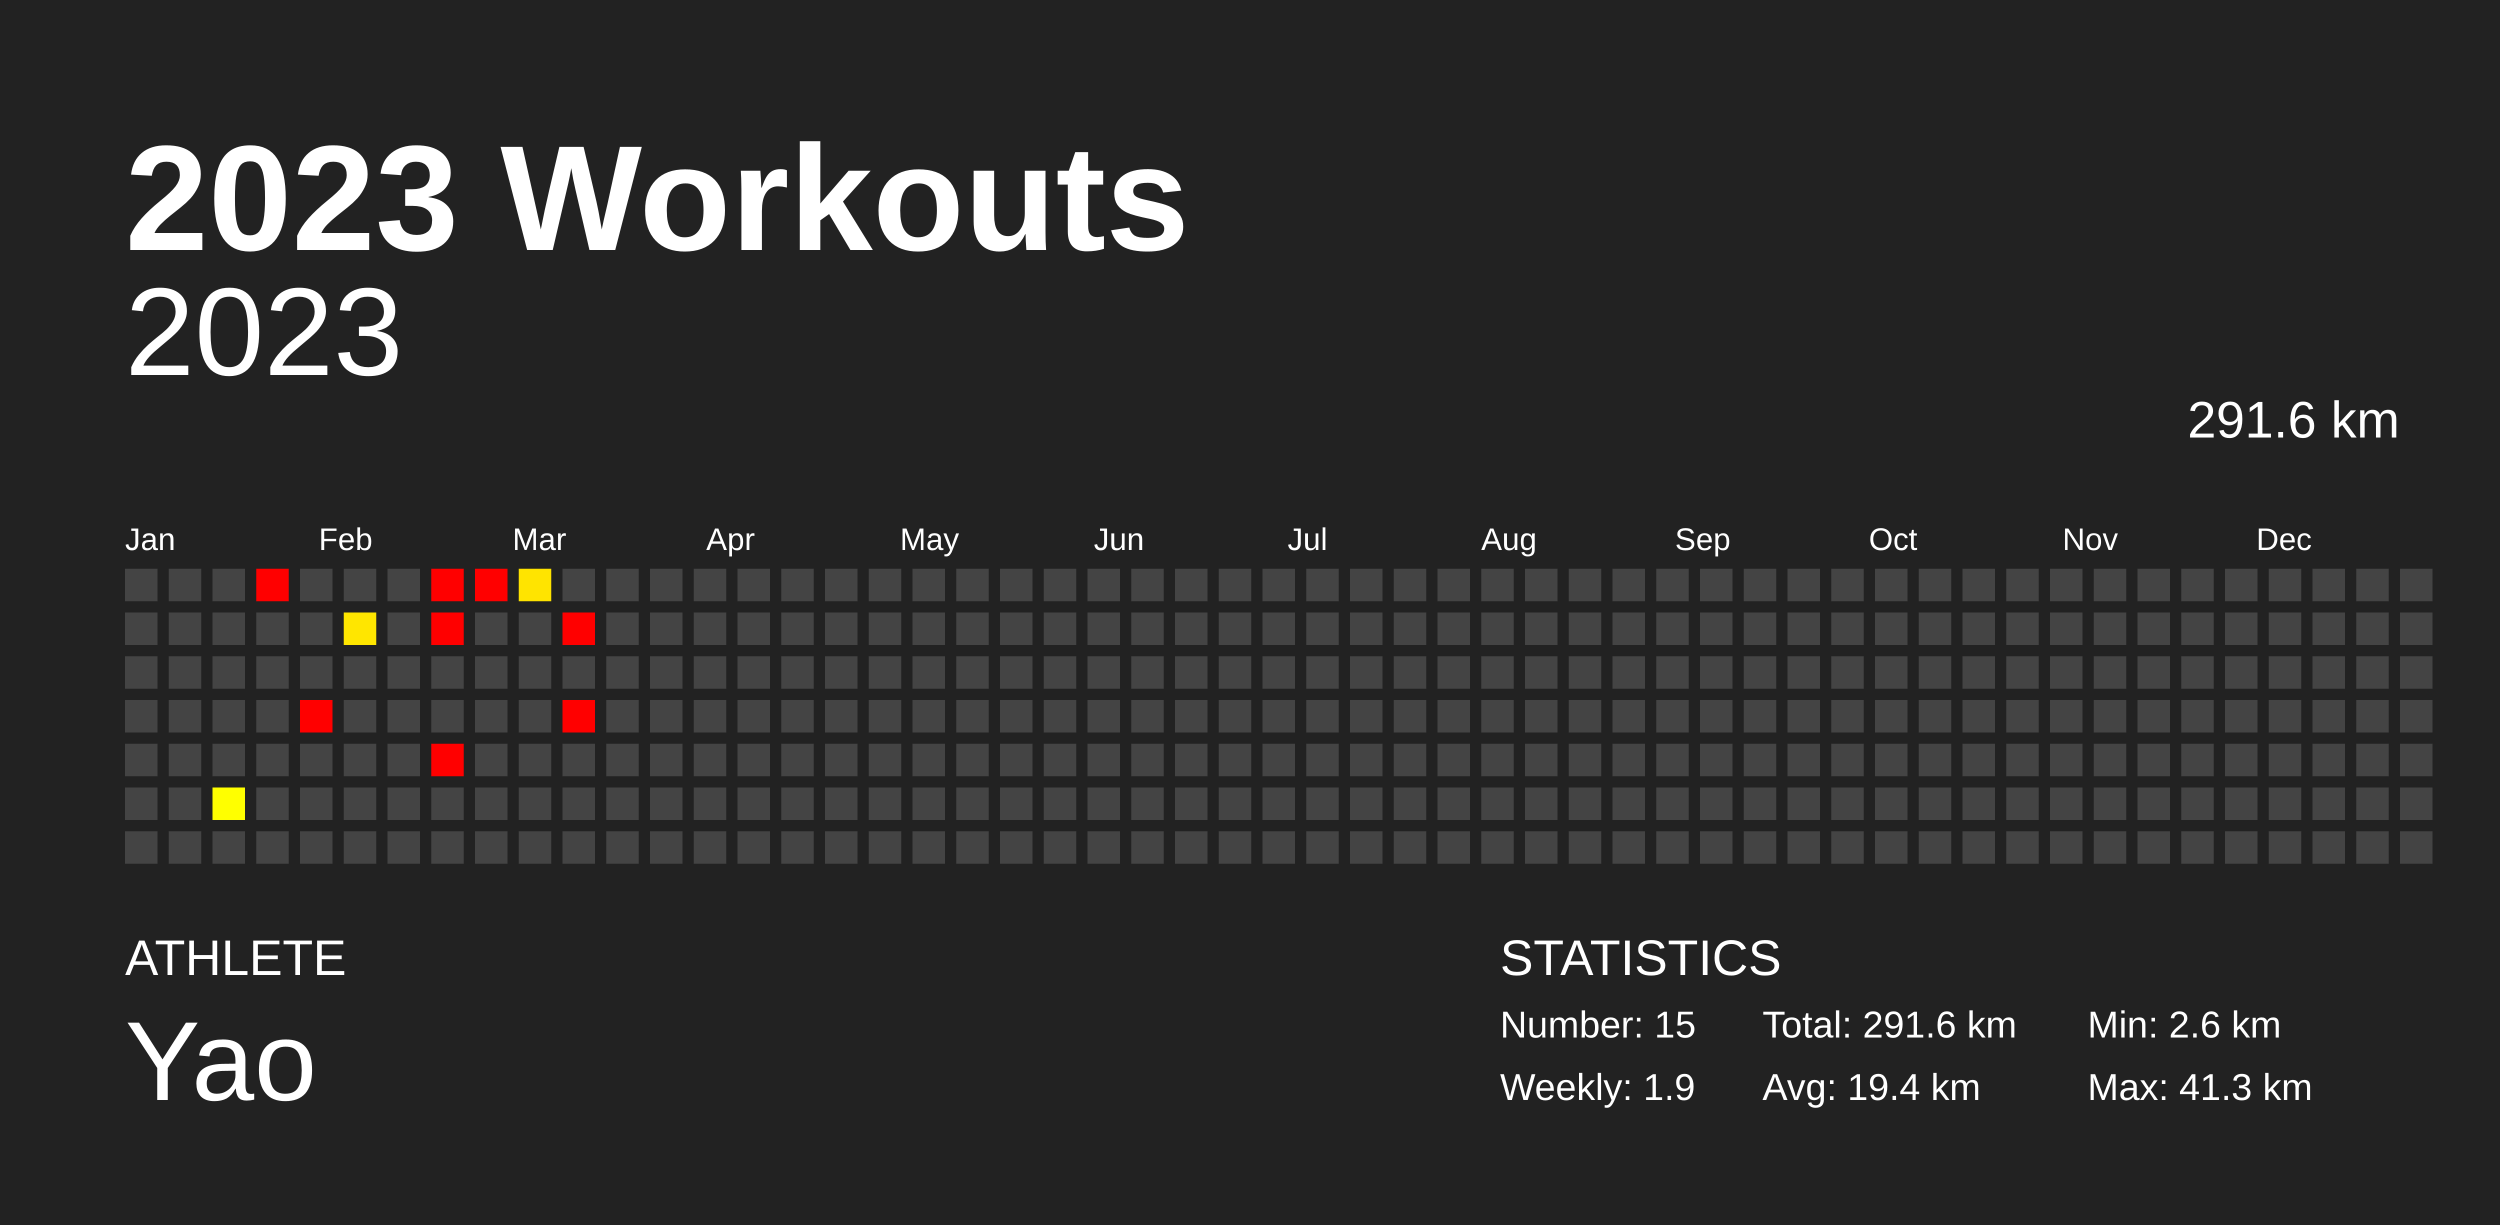
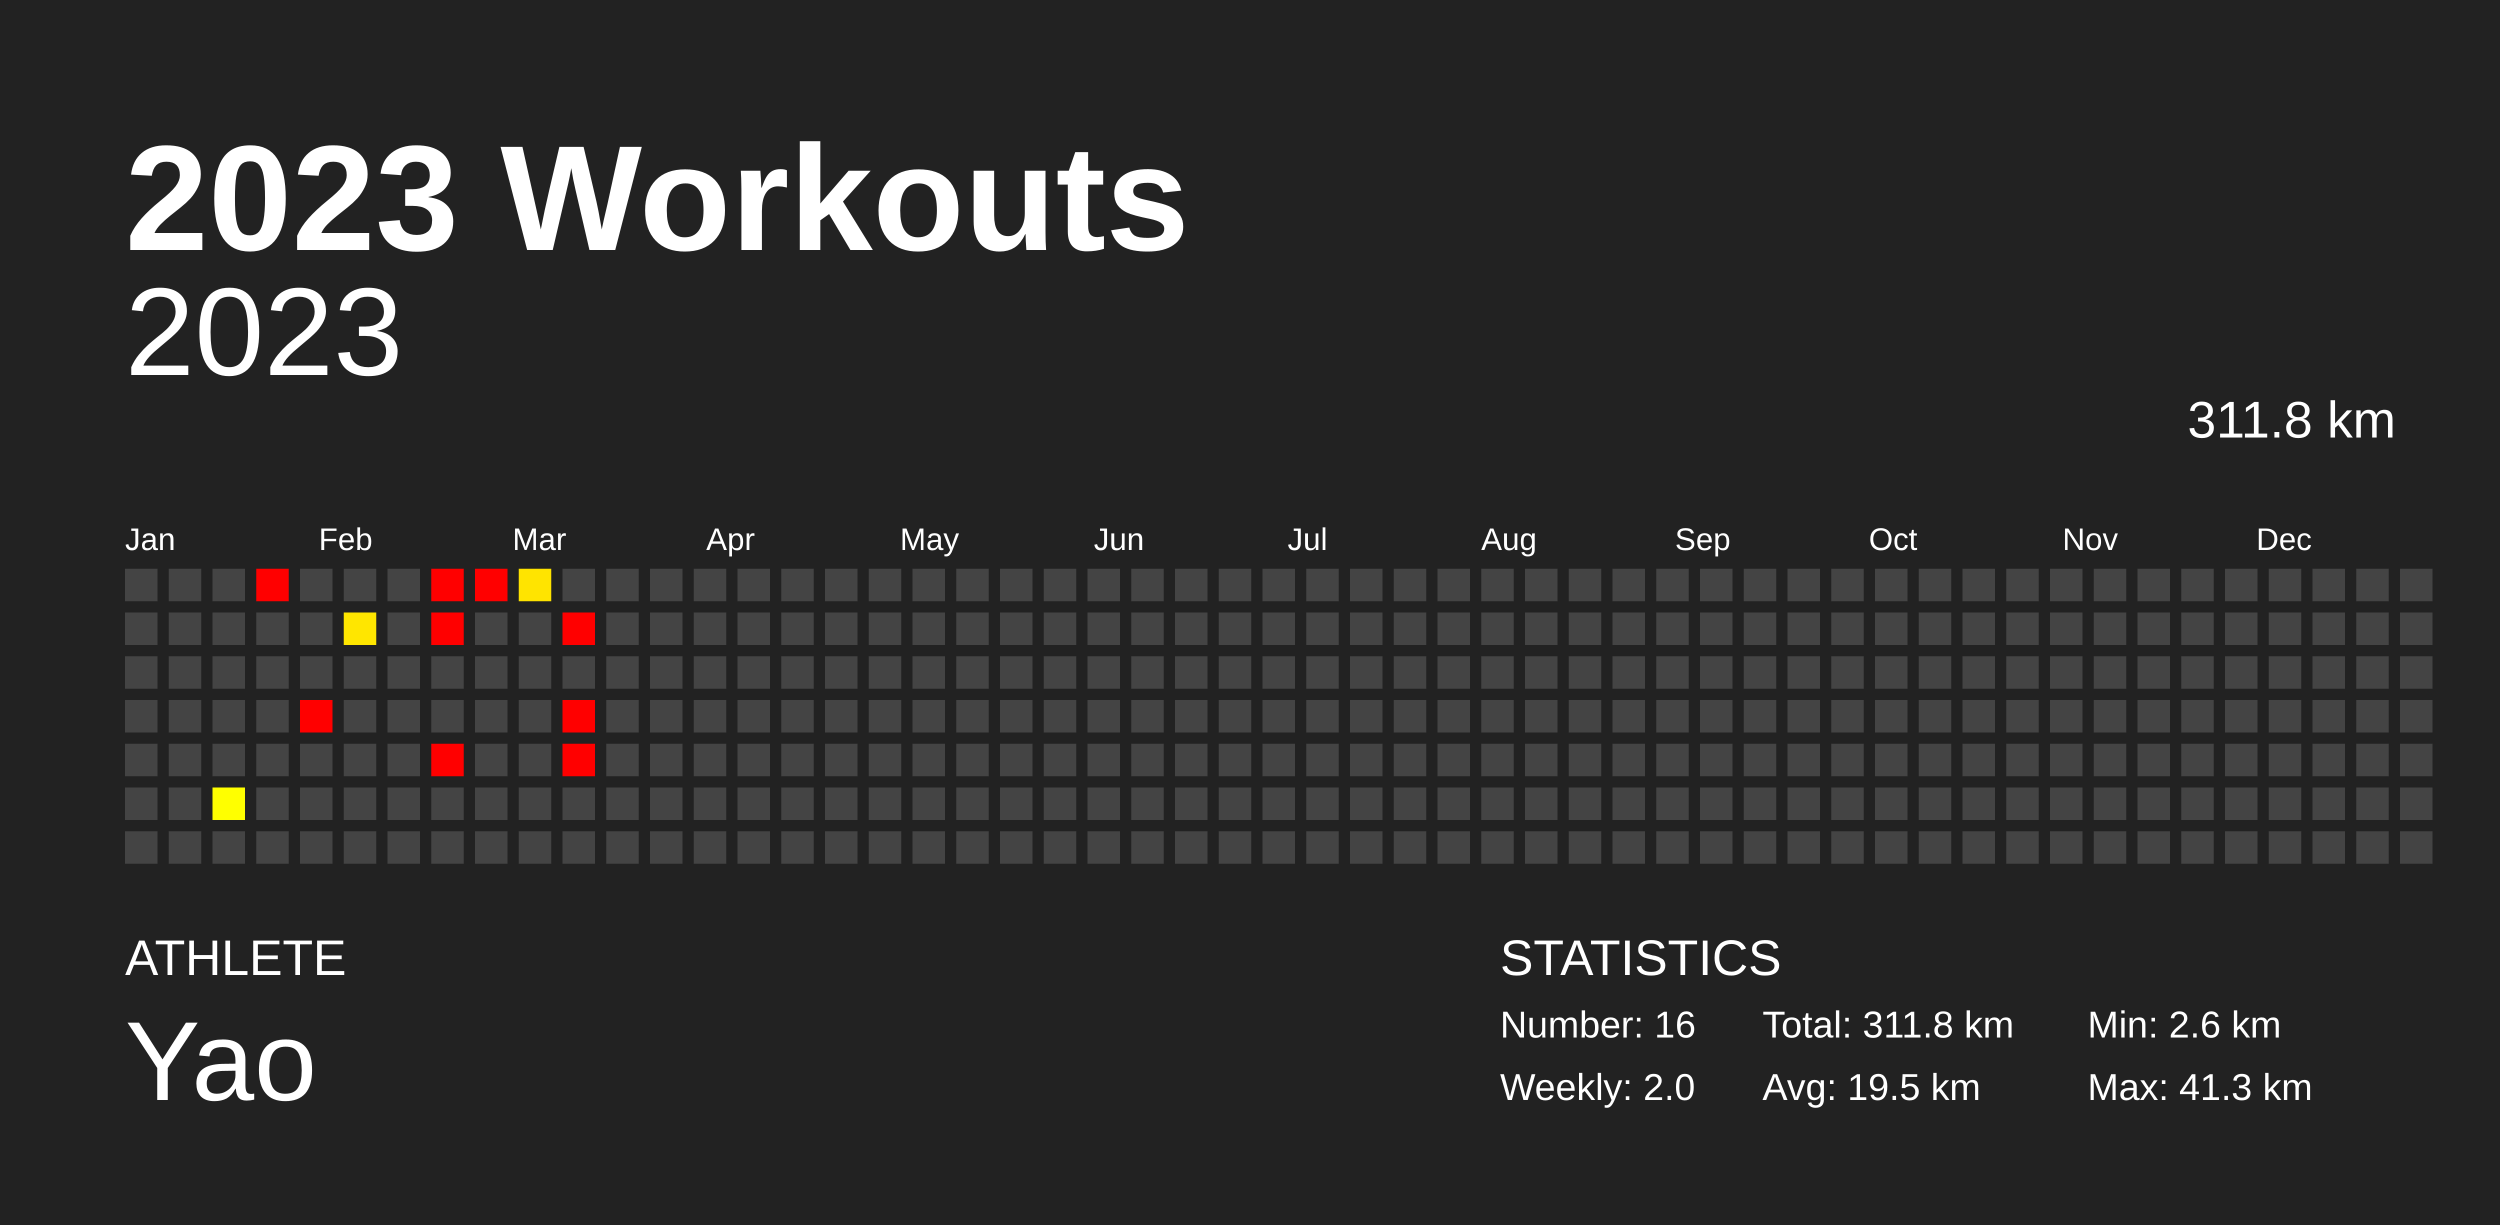
<svg xmlns="http://www.w3.org/2000/svg" baseProfile="full" height="98mm" version="1.1" viewBox="0,0,200,98" width="200mm">
  <defs />
  <rect fill="#222222" height="98" width="200" x="0" y="0" />
  <text fill="#FFFFFF" style="font-size:12px; font-family:Arial; font-weight:bold;" x="10" y="20">2023 Workouts</text>
  <text fill="#FFFFFF" style="font-size:4px; font-family:Arial" x="10" y="78">ATHLETE</text>
  <text fill="#FFFFFF" style="font-size:9px; font-family:Arial" x="10" y="88">Yao</text>
  <text fill="#FFFFFF" style="font-size:4px; font-family:Arial" x="120" y="78">STATISTICS</text>
-   <text fill="#FFFFFF" style="font-size:3px; font-family:Arial" x="120" y="83">Number: 15</text>
-   <text fill="#FFFFFF" style="font-size:3px; font-family:Arial" x="120" y="88">Weekly: 1.9</text>
-   <text fill="#FFFFFF" style="font-size:3px; font-family:Arial" x="141" y="83">Total: 291.6 km</text>
-   <text fill="#FFFFFF" style="font-size:3px; font-family:Arial" x="141" y="88">Avg: 19.4 km</text>
+   <text fill="#FFFFFF" style="font-size:3px; font-family:Arial" x="120" y="83">Number: 16</text>
+   <text fill="#FFFFFF" style="font-size:3px; font-family:Arial" x="120" y="88">Weekly: 2.0</text>
+   <text fill="#FFFFFF" style="font-size:3px; font-family:Arial" x="141" y="83">Total: 311.8 km</text>
+   <text fill="#FFFFFF" style="font-size:3px; font-family:Arial" x="141" y="88">Avg: 19.5 km</text>
  <text fill="#FFFFFF" style="font-size:3px; font-family:Arial" x="167" y="83">Min: 2.6 km</text>
  <text fill="#FFFFFF" style="font-size:3px; font-family:Arial" x="167" y="88">Max: 41.3 km</text>
  <text alignment-baseline="hanging" fill="#FFFFFF" style="font-size:10.0px; font-family:Arial;" x="10" y="30">2023</text>
-   <text alignment-baseline="hanging" fill="#FFFFFF" style="font-size:4.125px; font-family:Arial;" x="175" y="35">291.6 km</text>
+   <text alignment-baseline="hanging" fill="#FFFFFF" style="font-size:4.125px; font-family:Arial;" x="175" y="35">311.8 km</text>
  <text fill="#FFFFFF" style="font-size:2.5px; font-family:Arial" x="10.0" y="44">Jan</text>
  <text fill="#FFFFFF" style="font-size:2.5px; font-family:Arial" x="25.5" y="44">Feb</text>
  <text fill="#FFFFFF" style="font-size:2.5px; font-family:Arial" x="41.0" y="44">Mar</text>
  <text fill="#FFFFFF" style="font-size:2.5px; font-family:Arial" x="56.5" y="44">Apr</text>
  <text fill="#FFFFFF" style="font-size:2.5px; font-family:Arial" x="72.0" y="44">May</text>
  <text fill="#FFFFFF" style="font-size:2.5px; font-family:Arial" x="87.5" y="44">Jun</text>
  <text fill="#FFFFFF" style="font-size:2.5px; font-family:Arial" x="103.0" y="44">Jul</text>
  <text fill="#FFFFFF" style="font-size:2.5px; font-family:Arial" x="118.5" y="44">Aug</text>
  <text fill="#FFFFFF" style="font-size:2.5px; font-family:Arial" x="134.0" y="44">Sep</text>
  <text fill="#FFFFFF" style="font-size:2.5px; font-family:Arial" x="149.5" y="44">Oct</text>
  <text fill="#FFFFFF" style="font-size:2.5px; font-family:Arial" x="165.0" y="44">Nov</text>
  <text fill="#FFFFFF" style="font-size:2.5px; font-family:Arial" x="180.5" y="44">Dec</text>
  <rect fill="#444444" height="2.6" width="2.6" x="10.0" y="45.5" />
  <rect fill="#444444" height="2.6" width="2.6" x="10.0" y="49.0" />
  <rect fill="#444444" height="2.6" width="2.6" x="10.0" y="52.5" />
  <rect fill="#444444" height="2.6" width="2.6" x="10.0" y="56.0" />
  <rect fill="#444444" height="2.6" width="2.6" x="10.0" y="59.5" />
  <rect fill="#444444" height="2.6" width="2.6" x="10.0" y="63.0" />
  <rect fill="#444444" height="2.6" width="2.6" x="10.0" y="66.5" />
  <rect fill="#444444" height="2.6" width="2.6" x="13.5" y="45.5" />
  <rect fill="#444444" height="2.6" width="2.6" x="13.5" y="49.0" />
  <rect fill="#444444" height="2.6" width="2.6" x="13.5" y="52.5" />
  <rect fill="#444444" height="2.6" width="2.6" x="13.5" y="56.0" />
  <rect fill="#444444" height="2.6" width="2.6" x="13.5" y="59.5" />
  <rect fill="#444444" height="2.6" width="2.6" x="13.5" y="63.0" />
  <rect fill="#444444" height="2.6" width="2.6" x="13.5" y="66.5" />
  <rect fill="#444444" height="2.6" width="2.6" x="17.0" y="45.5" />
  <rect fill="#444444" height="2.6" width="2.6" x="17.0" y="49.0" />
  <rect fill="#444444" height="2.6" width="2.6" x="17.0" y="52.5" />
  <rect fill="#444444" height="2.6" width="2.6" x="17.0" y="56.0" />
  <rect fill="#444444" height="2.6" width="2.6" x="17.0" y="59.5" />
  <rect fill="#ffff00" height="2.6" width="2.6" x="17.0" y="63.0" />
  <rect fill="#444444" height="2.6" width="2.6" x="17.0" y="66.5" />
  <rect fill="red" height="2.6" width="2.6" x="20.5" y="45.5" />
  <rect fill="#444444" height="2.6" width="2.6" x="20.5" y="49.0" />
  <rect fill="#444444" height="2.6" width="2.6" x="20.5" y="52.5" />
  <rect fill="#444444" height="2.6" width="2.6" x="20.5" y="56.0" />
  <rect fill="#444444" height="2.6" width="2.6" x="20.5" y="59.5" />
  <rect fill="#444444" height="2.6" width="2.6" x="20.5" y="63.0" />
  <rect fill="#444444" height="2.6" width="2.6" x="20.5" y="66.5" />
  <rect fill="#444444" height="2.6" width="2.6" x="24.0" y="45.5" />
  <rect fill="#444444" height="2.6" width="2.6" x="24.0" y="49.0" />
  <rect fill="#444444" height="2.6" width="2.6" x="24.0" y="52.5" />
  <rect fill="red" height="2.6" width="2.6" x="24.0" y="56.0" />
  <rect fill="#444444" height="2.6" width="2.6" x="24.0" y="59.5" />
  <rect fill="#444444" height="2.6" width="2.6" x="24.0" y="63.0" />
  <rect fill="#444444" height="2.6" width="2.6" x="24.0" y="66.5" />
  <rect fill="#444444" height="2.6" width="2.6" x="27.5" y="45.5" />
  <rect fill="#ffe600" height="2.6" width="2.6" x="27.5" y="49.0" />
  <rect fill="#444444" height="2.6" width="2.6" x="27.5" y="52.5" />
  <rect fill="#444444" height="2.6" width="2.6" x="27.5" y="56.0" />
  <rect fill="#444444" height="2.6" width="2.6" x="27.5" y="59.5" />
  <rect fill="#444444" height="2.6" width="2.6" x="27.5" y="63.0" />
  <rect fill="#444444" height="2.6" width="2.6" x="27.5" y="66.5" />
  <rect fill="#444444" height="2.6" width="2.6" x="31.0" y="45.5" />
  <rect fill="#444444" height="2.6" width="2.6" x="31.0" y="49.0" />
  <rect fill="#444444" height="2.6" width="2.6" x="31.0" y="52.5" />
  <rect fill="#444444" height="2.6" width="2.6" x="31.0" y="56.0" />
  <rect fill="#444444" height="2.6" width="2.6" x="31.0" y="59.5" />
  <rect fill="#444444" height="2.6" width="2.6" x="31.0" y="63.0" />
  <rect fill="#444444" height="2.6" width="2.6" x="31.0" y="66.5" />
  <rect fill="red" height="2.6" width="2.6" x="34.5" y="45.5" />
  <rect fill="red" height="2.6" width="2.6" x="34.5" y="49.0" />
  <rect fill="#444444" height="2.6" width="2.6" x="34.5" y="52.5" />
  <rect fill="#444444" height="2.6" width="2.6" x="34.5" y="56.0" />
  <rect fill="red" height="2.6" width="2.6" x="34.5" y="59.5" />
  <rect fill="#444444" height="2.6" width="2.6" x="34.5" y="63.0" />
  <rect fill="#444444" height="2.6" width="2.6" x="34.5" y="66.5" />
  <rect fill="red" height="2.6" width="2.6" x="38.0" y="45.5" />
  <rect fill="#444444" height="2.6" width="2.6" x="38.0" y="49.0" />
  <rect fill="#444444" height="2.6" width="2.6" x="38.0" y="52.5" />
  <rect fill="#444444" height="2.6" width="2.6" x="38.0" y="56.0" />
  <rect fill="#444444" height="2.6" width="2.6" x="38.0" y="59.5" />
  <rect fill="#444444" height="2.6" width="2.6" x="38.0" y="63.0" />
  <rect fill="#444444" height="2.6" width="2.6" x="38.0" y="66.5" />
  <rect fill="#ffe400" height="2.6" width="2.6" x="41.5" y="45.5" />
  <rect fill="#444444" height="2.6" width="2.6" x="41.5" y="49.0" />
  <rect fill="#444444" height="2.6" width="2.6" x="41.5" y="52.5" />
  <rect fill="#444444" height="2.6" width="2.6" x="41.5" y="56.0" />
  <rect fill="#444444" height="2.6" width="2.6" x="41.5" y="59.5" />
  <rect fill="#444444" height="2.6" width="2.6" x="41.5" y="63.0" />
  <rect fill="#444444" height="2.6" width="2.6" x="41.5" y="66.5" />
  <rect fill="#444444" height="2.6" width="2.6" x="45.0" y="45.5" />
  <rect fill="red" height="2.6" width="2.6" x="45.0" y="49.0" />
  <rect fill="#444444" height="2.6" width="2.6" x="45.0" y="52.5" />
  <rect fill="red" height="2.6" width="2.6" x="45.0" y="56.0" />
-   <rect fill="#444444" height="2.6" width="2.6" x="45.0" y="59.5" />
+   <rect fill="red" height="2.6" width="2.6" x="45.0" y="59.5" />
  <rect fill="#444444" height="2.6" width="2.6" x="45.0" y="63.0" />
  <rect fill="#444444" height="2.6" width="2.6" x="45.0" y="66.5" />
  <rect fill="#444444" height="2.6" width="2.6" x="48.5" y="45.5" />
  <rect fill="#444444" height="2.6" width="2.6" x="48.5" y="49.0" />
  <rect fill="#444444" height="2.6" width="2.6" x="48.5" y="52.5" />
  <rect fill="#444444" height="2.6" width="2.6" x="48.5" y="56.0" />
  <rect fill="#444444" height="2.6" width="2.6" x="48.5" y="59.5" />
  <rect fill="#444444" height="2.6" width="2.6" x="48.5" y="63.0" />
  <rect fill="#444444" height="2.6" width="2.6" x="48.5" y="66.5" />
  <rect fill="#444444" height="2.6" width="2.6" x="52.0" y="45.5" />
  <rect fill="#444444" height="2.6" width="2.6" x="52.0" y="49.0" />
  <rect fill="#444444" height="2.6" width="2.6" x="52.0" y="52.5" />
  <rect fill="#444444" height="2.6" width="2.6" x="52.0" y="56.0" />
  <rect fill="#444444" height="2.6" width="2.6" x="52.0" y="59.5" />
  <rect fill="#444444" height="2.6" width="2.6" x="52.0" y="63.0" />
  <rect fill="#444444" height="2.6" width="2.6" x="52.0" y="66.5" />
  <rect fill="#444444" height="2.6" width="2.6" x="55.5" y="45.5" />
  <rect fill="#444444" height="2.6" width="2.6" x="55.5" y="49.0" />
  <rect fill="#444444" height="2.6" width="2.6" x="55.5" y="52.5" />
  <rect fill="#444444" height="2.6" width="2.6" x="55.5" y="56.0" />
  <rect fill="#444444" height="2.6" width="2.6" x="55.5" y="59.5" />
  <rect fill="#444444" height="2.6" width="2.6" x="55.5" y="63.0" />
  <rect fill="#444444" height="2.6" width="2.6" x="55.5" y="66.5" />
  <rect fill="#444444" height="2.6" width="2.6" x="59.0" y="45.5" />
  <rect fill="#444444" height="2.6" width="2.6" x="59.0" y="49.0" />
  <rect fill="#444444" height="2.6" width="2.6" x="59.0" y="52.5" />
  <rect fill="#444444" height="2.6" width="2.6" x="59.0" y="56.0" />
  <rect fill="#444444" height="2.6" width="2.6" x="59.0" y="59.5" />
  <rect fill="#444444" height="2.6" width="2.6" x="59.0" y="63.0" />
  <rect fill="#444444" height="2.6" width="2.6" x="59.0" y="66.5" />
  <rect fill="#444444" height="2.6" width="2.6" x="62.5" y="45.5" />
  <rect fill="#444444" height="2.6" width="2.6" x="62.5" y="49.0" />
  <rect fill="#444444" height="2.6" width="2.6" x="62.5" y="52.5" />
  <rect fill="#444444" height="2.6" width="2.6" x="62.5" y="56.0" />
  <rect fill="#444444" height="2.6" width="2.6" x="62.5" y="59.5" />
  <rect fill="#444444" height="2.6" width="2.6" x="62.5" y="63.0" />
  <rect fill="#444444" height="2.6" width="2.6" x="62.5" y="66.5" />
  <rect fill="#444444" height="2.6" width="2.6" x="66.0" y="45.5" />
  <rect fill="#444444" height="2.6" width="2.6" x="66.0" y="49.0" />
  <rect fill="#444444" height="2.6" width="2.6" x="66.0" y="52.5" />
  <rect fill="#444444" height="2.6" width="2.6" x="66.0" y="56.0" />
  <rect fill="#444444" height="2.6" width="2.6" x="66.0" y="59.5" />
  <rect fill="#444444" height="2.6" width="2.6" x="66.0" y="63.0" />
  <rect fill="#444444" height="2.6" width="2.6" x="66.0" y="66.5" />
  <rect fill="#444444" height="2.6" width="2.6" x="69.5" y="45.5" />
  <rect fill="#444444" height="2.6" width="2.6" x="69.5" y="49.0" />
  <rect fill="#444444" height="2.6" width="2.6" x="69.5" y="52.5" />
  <rect fill="#444444" height="2.6" width="2.6" x="69.5" y="56.0" />
  <rect fill="#444444" height="2.6" width="2.6" x="69.5" y="59.5" />
  <rect fill="#444444" height="2.6" width="2.6" x="69.5" y="63.0" />
  <rect fill="#444444" height="2.6" width="2.6" x="69.5" y="66.5" />
  <rect fill="#444444" height="2.6" width="2.6" x="73.0" y="45.5" />
  <rect fill="#444444" height="2.6" width="2.6" x="73.0" y="49.0" />
  <rect fill="#444444" height="2.6" width="2.6" x="73.0" y="52.5" />
  <rect fill="#444444" height="2.6" width="2.6" x="73.0" y="56.0" />
  <rect fill="#444444" height="2.6" width="2.6" x="73.0" y="59.5" />
  <rect fill="#444444" height="2.6" width="2.6" x="73.0" y="63.0" />
  <rect fill="#444444" height="2.6" width="2.6" x="73.0" y="66.5" />
  <rect fill="#444444" height="2.6" width="2.6" x="76.5" y="45.5" />
  <rect fill="#444444" height="2.6" width="2.6" x="76.5" y="49.0" />
  <rect fill="#444444" height="2.6" width="2.6" x="76.5" y="52.5" />
  <rect fill="#444444" height="2.6" width="2.6" x="76.5" y="56.0" />
  <rect fill="#444444" height="2.6" width="2.6" x="76.5" y="59.5" />
  <rect fill="#444444" height="2.6" width="2.6" x="76.5" y="63.0" />
  <rect fill="#444444" height="2.6" width="2.6" x="76.5" y="66.5" />
  <rect fill="#444444" height="2.6" width="2.6" x="80.0" y="45.5" />
  <rect fill="#444444" height="2.6" width="2.6" x="80.0" y="49.0" />
  <rect fill="#444444" height="2.6" width="2.6" x="80.0" y="52.5" />
  <rect fill="#444444" height="2.6" width="2.6" x="80.0" y="56.0" />
  <rect fill="#444444" height="2.6" width="2.6" x="80.0" y="59.5" />
  <rect fill="#444444" height="2.6" width="2.6" x="80.0" y="63.0" />
  <rect fill="#444444" height="2.6" width="2.6" x="80.0" y="66.5" />
  <rect fill="#444444" height="2.6" width="2.6" x="83.5" y="45.5" />
  <rect fill="#444444" height="2.6" width="2.6" x="83.5" y="49.0" />
  <rect fill="#444444" height="2.6" width="2.6" x="83.5" y="52.5" />
  <rect fill="#444444" height="2.6" width="2.6" x="83.5" y="56.0" />
  <rect fill="#444444" height="2.6" width="2.6" x="83.5" y="59.5" />
  <rect fill="#444444" height="2.6" width="2.6" x="83.5" y="63.0" />
  <rect fill="#444444" height="2.6" width="2.6" x="83.5" y="66.5" />
  <rect fill="#444444" height="2.6" width="2.6" x="87.0" y="45.5" />
  <rect fill="#444444" height="2.6" width="2.6" x="87.0" y="49.0" />
  <rect fill="#444444" height="2.6" width="2.6" x="87.0" y="52.5" />
  <rect fill="#444444" height="2.6" width="2.6" x="87.0" y="56.0" />
  <rect fill="#444444" height="2.6" width="2.6" x="87.0" y="59.5" />
  <rect fill="#444444" height="2.6" width="2.6" x="87.0" y="63.0" />
  <rect fill="#444444" height="2.6" width="2.6" x="87.0" y="66.5" />
  <rect fill="#444444" height="2.6" width="2.6" x="90.5" y="45.5" />
  <rect fill="#444444" height="2.6" width="2.6" x="90.5" y="49.0" />
  <rect fill="#444444" height="2.6" width="2.6" x="90.5" y="52.5" />
  <rect fill="#444444" height="2.6" width="2.6" x="90.5" y="56.0" />
  <rect fill="#444444" height="2.6" width="2.6" x="90.5" y="59.5" />
  <rect fill="#444444" height="2.6" width="2.6" x="90.5" y="63.0" />
  <rect fill="#444444" height="2.6" width="2.6" x="90.5" y="66.5" />
  <rect fill="#444444" height="2.6" width="2.6" x="94.0" y="45.5" />
  <rect fill="#444444" height="2.6" width="2.6" x="94.0" y="49.0" />
  <rect fill="#444444" height="2.6" width="2.6" x="94.0" y="52.5" />
  <rect fill="#444444" height="2.6" width="2.6" x="94.0" y="56.0" />
  <rect fill="#444444" height="2.6" width="2.6" x="94.0" y="59.5" />
  <rect fill="#444444" height="2.6" width="2.6" x="94.0" y="63.0" />
  <rect fill="#444444" height="2.6" width="2.6" x="94.0" y="66.5" />
  <rect fill="#444444" height="2.6" width="2.6" x="97.5" y="45.5" />
  <rect fill="#444444" height="2.6" width="2.6" x="97.5" y="49.0" />
  <rect fill="#444444" height="2.6" width="2.6" x="97.5" y="52.5" />
  <rect fill="#444444" height="2.6" width="2.6" x="97.5" y="56.0" />
  <rect fill="#444444" height="2.6" width="2.6" x="97.5" y="59.5" />
  <rect fill="#444444" height="2.6" width="2.6" x="97.5" y="63.0" />
  <rect fill="#444444" height="2.6" width="2.6" x="97.5" y="66.5" />
  <rect fill="#444444" height="2.6" width="2.6" x="101.0" y="45.5" />
  <rect fill="#444444" height="2.6" width="2.6" x="101.0" y="49.0" />
  <rect fill="#444444" height="2.6" width="2.6" x="101.0" y="52.5" />
  <rect fill="#444444" height="2.6" width="2.6" x="101.0" y="56.0" />
  <rect fill="#444444" height="2.6" width="2.6" x="101.0" y="59.5" />
  <rect fill="#444444" height="2.6" width="2.6" x="101.0" y="63.0" />
  <rect fill="#444444" height="2.6" width="2.6" x="101.0" y="66.5" />
  <rect fill="#444444" height="2.6" width="2.6" x="104.5" y="45.5" />
  <rect fill="#444444" height="2.6" width="2.6" x="104.5" y="49.0" />
  <rect fill="#444444" height="2.6" width="2.6" x="104.5" y="52.5" />
  <rect fill="#444444" height="2.6" width="2.6" x="104.5" y="56.0" />
  <rect fill="#444444" height="2.6" width="2.6" x="104.5" y="59.5" />
  <rect fill="#444444" height="2.6" width="2.6" x="104.5" y="63.0" />
  <rect fill="#444444" height="2.6" width="2.6" x="104.5" y="66.5" />
  <rect fill="#444444" height="2.6" width="2.6" x="108.0" y="45.5" />
  <rect fill="#444444" height="2.6" width="2.6" x="108.0" y="49.0" />
  <rect fill="#444444" height="2.6" width="2.6" x="108.0" y="52.5" />
  <rect fill="#444444" height="2.6" width="2.6" x="108.0" y="56.0" />
  <rect fill="#444444" height="2.6" width="2.6" x="108.0" y="59.5" />
  <rect fill="#444444" height="2.6" width="2.6" x="108.0" y="63.0" />
  <rect fill="#444444" height="2.6" width="2.6" x="108.0" y="66.5" />
  <rect fill="#444444" height="2.6" width="2.6" x="111.5" y="45.5" />
  <rect fill="#444444" height="2.6" width="2.6" x="111.5" y="49.0" />
  <rect fill="#444444" height="2.6" width="2.6" x="111.5" y="52.5" />
  <rect fill="#444444" height="2.6" width="2.6" x="111.5" y="56.0" />
  <rect fill="#444444" height="2.6" width="2.6" x="111.5" y="59.5" />
  <rect fill="#444444" height="2.6" width="2.6" x="111.5" y="63.0" />
  <rect fill="#444444" height="2.6" width="2.6" x="111.5" y="66.5" />
  <rect fill="#444444" height="2.6" width="2.6" x="115.0" y="45.5" />
  <rect fill="#444444" height="2.6" width="2.6" x="115.0" y="49.0" />
  <rect fill="#444444" height="2.6" width="2.6" x="115.0" y="52.5" />
  <rect fill="#444444" height="2.6" width="2.6" x="115.0" y="56.0" />
  <rect fill="#444444" height="2.6" width="2.6" x="115.0" y="59.5" />
  <rect fill="#444444" height="2.6" width="2.6" x="115.0" y="63.0" />
  <rect fill="#444444" height="2.6" width="2.6" x="115.0" y="66.5" />
  <rect fill="#444444" height="2.6" width="2.6" x="118.5" y="45.5" />
  <rect fill="#444444" height="2.6" width="2.6" x="118.5" y="49.0" />
  <rect fill="#444444" height="2.6" width="2.6" x="118.5" y="52.5" />
  <rect fill="#444444" height="2.6" width="2.6" x="118.5" y="56.0" />
  <rect fill="#444444" height="2.6" width="2.6" x="118.5" y="59.5" />
  <rect fill="#444444" height="2.6" width="2.6" x="118.5" y="63.0" />
  <rect fill="#444444" height="2.6" width="2.6" x="118.5" y="66.5" />
  <rect fill="#444444" height="2.6" width="2.6" x="122.0" y="45.5" />
  <rect fill="#444444" height="2.6" width="2.6" x="122.0" y="49.0" />
  <rect fill="#444444" height="2.6" width="2.6" x="122.0" y="52.5" />
  <rect fill="#444444" height="2.6" width="2.6" x="122.0" y="56.0" />
  <rect fill="#444444" height="2.6" width="2.6" x="122.0" y="59.5" />
  <rect fill="#444444" height="2.6" width="2.6" x="122.0" y="63.0" />
  <rect fill="#444444" height="2.6" width="2.6" x="122.0" y="66.5" />
  <rect fill="#444444" height="2.6" width="2.6" x="125.5" y="45.5" />
  <rect fill="#444444" height="2.6" width="2.6" x="125.5" y="49.0" />
  <rect fill="#444444" height="2.6" width="2.6" x="125.5" y="52.5" />
  <rect fill="#444444" height="2.6" width="2.6" x="125.5" y="56.0" />
  <rect fill="#444444" height="2.6" width="2.6" x="125.5" y="59.5" />
  <rect fill="#444444" height="2.6" width="2.6" x="125.5" y="63.0" />
  <rect fill="#444444" height="2.6" width="2.6" x="125.5" y="66.5" />
  <rect fill="#444444" height="2.6" width="2.6" x="129.0" y="45.5" />
  <rect fill="#444444" height="2.6" width="2.6" x="129.0" y="49.0" />
  <rect fill="#444444" height="2.6" width="2.6" x="129.0" y="52.5" />
  <rect fill="#444444" height="2.6" width="2.6" x="129.0" y="56.0" />
  <rect fill="#444444" height="2.6" width="2.6" x="129.0" y="59.5" />
  <rect fill="#444444" height="2.6" width="2.6" x="129.0" y="63.0" />
  <rect fill="#444444" height="2.6" width="2.6" x="129.0" y="66.5" />
  <rect fill="#444444" height="2.6" width="2.6" x="132.5" y="45.5" />
  <rect fill="#444444" height="2.6" width="2.6" x="132.5" y="49.0" />
  <rect fill="#444444" height="2.6" width="2.6" x="132.5" y="52.5" />
  <rect fill="#444444" height="2.6" width="2.6" x="132.5" y="56.0" />
  <rect fill="#444444" height="2.6" width="2.6" x="132.5" y="59.5" />
  <rect fill="#444444" height="2.6" width="2.6" x="132.5" y="63.0" />
  <rect fill="#444444" height="2.6" width="2.6" x="132.5" y="66.5" />
  <rect fill="#444444" height="2.6" width="2.6" x="136.0" y="45.5" />
  <rect fill="#444444" height="2.6" width="2.6" x="136.0" y="49.0" />
  <rect fill="#444444" height="2.6" width="2.6" x="136.0" y="52.5" />
  <rect fill="#444444" height="2.6" width="2.6" x="136.0" y="56.0" />
  <rect fill="#444444" height="2.6" width="2.6" x="136.0" y="59.5" />
  <rect fill="#444444" height="2.6" width="2.6" x="136.0" y="63.0" />
  <rect fill="#444444" height="2.6" width="2.6" x="136.0" y="66.5" />
  <rect fill="#444444" height="2.6" width="2.6" x="139.5" y="45.5" />
  <rect fill="#444444" height="2.6" width="2.6" x="139.5" y="49.0" />
  <rect fill="#444444" height="2.6" width="2.6" x="139.5" y="52.5" />
  <rect fill="#444444" height="2.6" width="2.6" x="139.5" y="56.0" />
  <rect fill="#444444" height="2.6" width="2.6" x="139.5" y="59.5" />
  <rect fill="#444444" height="2.6" width="2.6" x="139.5" y="63.0" />
  <rect fill="#444444" height="2.6" width="2.6" x="139.5" y="66.5" />
  <rect fill="#444444" height="2.6" width="2.6" x="143.0" y="45.5" />
  <rect fill="#444444" height="2.6" width="2.6" x="143.0" y="49.0" />
  <rect fill="#444444" height="2.6" width="2.6" x="143.0" y="52.5" />
  <rect fill="#444444" height="2.6" width="2.6" x="143.0" y="56.0" />
  <rect fill="#444444" height="2.6" width="2.6" x="143.0" y="59.5" />
  <rect fill="#444444" height="2.6" width="2.6" x="143.0" y="63.0" />
  <rect fill="#444444" height="2.6" width="2.6" x="143.0" y="66.5" />
  <rect fill="#444444" height="2.6" width="2.6" x="146.5" y="45.5" />
  <rect fill="#444444" height="2.6" width="2.6" x="146.5" y="49.0" />
  <rect fill="#444444" height="2.6" width="2.6" x="146.5" y="52.5" />
  <rect fill="#444444" height="2.6" width="2.6" x="146.5" y="56.0" />
  <rect fill="#444444" height="2.6" width="2.6" x="146.5" y="59.5" />
  <rect fill="#444444" height="2.6" width="2.6" x="146.5" y="63.0" />
  <rect fill="#444444" height="2.6" width="2.6" x="146.5" y="66.5" />
  <rect fill="#444444" height="2.6" width="2.6" x="150.0" y="45.5" />
  <rect fill="#444444" height="2.6" width="2.6" x="150.0" y="49.0" />
  <rect fill="#444444" height="2.6" width="2.6" x="150.0" y="52.5" />
  <rect fill="#444444" height="2.6" width="2.6" x="150.0" y="56.0" />
  <rect fill="#444444" height="2.6" width="2.6" x="150.0" y="59.5" />
  <rect fill="#444444" height="2.6" width="2.6" x="150.0" y="63.0" />
  <rect fill="#444444" height="2.6" width="2.6" x="150.0" y="66.5" />
  <rect fill="#444444" height="2.6" width="2.6" x="153.5" y="45.5" />
  <rect fill="#444444" height="2.6" width="2.6" x="153.5" y="49.0" />
  <rect fill="#444444" height="2.6" width="2.6" x="153.5" y="52.5" />
  <rect fill="#444444" height="2.6" width="2.6" x="153.5" y="56.0" />
  <rect fill="#444444" height="2.6" width="2.6" x="153.5" y="59.5" />
  <rect fill="#444444" height="2.6" width="2.6" x="153.5" y="63.0" />
  <rect fill="#444444" height="2.6" width="2.6" x="153.5" y="66.5" />
  <rect fill="#444444" height="2.6" width="2.6" x="157.0" y="45.5" />
  <rect fill="#444444" height="2.6" width="2.6" x="157.0" y="49.0" />
  <rect fill="#444444" height="2.6" width="2.6" x="157.0" y="52.5" />
  <rect fill="#444444" height="2.6" width="2.6" x="157.0" y="56.0" />
  <rect fill="#444444" height="2.6" width="2.6" x="157.0" y="59.5" />
  <rect fill="#444444" height="2.6" width="2.6" x="157.0" y="63.0" />
  <rect fill="#444444" height="2.6" width="2.6" x="157.0" y="66.5" />
  <rect fill="#444444" height="2.6" width="2.6" x="160.5" y="45.5" />
  <rect fill="#444444" height="2.6" width="2.6" x="160.5" y="49.0" />
  <rect fill="#444444" height="2.6" width="2.6" x="160.5" y="52.5" />
  <rect fill="#444444" height="2.6" width="2.6" x="160.5" y="56.0" />
  <rect fill="#444444" height="2.6" width="2.6" x="160.5" y="59.5" />
  <rect fill="#444444" height="2.6" width="2.6" x="160.5" y="63.0" />
  <rect fill="#444444" height="2.6" width="2.6" x="160.5" y="66.5" />
  <rect fill="#444444" height="2.6" width="2.6" x="164.0" y="45.5" />
  <rect fill="#444444" height="2.6" width="2.6" x="164.0" y="49.0" />
  <rect fill="#444444" height="2.6" width="2.6" x="164.0" y="52.5" />
  <rect fill="#444444" height="2.6" width="2.6" x="164.0" y="56.0" />
  <rect fill="#444444" height="2.6" width="2.6" x="164.0" y="59.5" />
  <rect fill="#444444" height="2.6" width="2.6" x="164.0" y="63.0" />
  <rect fill="#444444" height="2.6" width="2.6" x="164.0" y="66.5" />
  <rect fill="#444444" height="2.6" width="2.6" x="167.5" y="45.5" />
  <rect fill="#444444" height="2.6" width="2.6" x="167.5" y="49.0" />
  <rect fill="#444444" height="2.6" width="2.6" x="167.5" y="52.5" />
  <rect fill="#444444" height="2.6" width="2.6" x="167.5" y="56.0" />
  <rect fill="#444444" height="2.6" width="2.6" x="167.5" y="59.5" />
  <rect fill="#444444" height="2.6" width="2.6" x="167.5" y="63.0" />
  <rect fill="#444444" height="2.6" width="2.6" x="167.5" y="66.5" />
  <rect fill="#444444" height="2.6" width="2.6" x="171.0" y="45.5" />
  <rect fill="#444444" height="2.6" width="2.6" x="171.0" y="49.0" />
  <rect fill="#444444" height="2.6" width="2.6" x="171.0" y="52.5" />
  <rect fill="#444444" height="2.6" width="2.6" x="171.0" y="56.0" />
  <rect fill="#444444" height="2.6" width="2.6" x="171.0" y="59.5" />
  <rect fill="#444444" height="2.6" width="2.6" x="171.0" y="63.0" />
  <rect fill="#444444" height="2.6" width="2.6" x="171.0" y="66.5" />
  <rect fill="#444444" height="2.6" width="2.6" x="174.5" y="45.5" />
  <rect fill="#444444" height="2.6" width="2.6" x="174.5" y="49.0" />
  <rect fill="#444444" height="2.6" width="2.6" x="174.5" y="52.5" />
  <rect fill="#444444" height="2.6" width="2.6" x="174.5" y="56.0" />
  <rect fill="#444444" height="2.6" width="2.6" x="174.5" y="59.5" />
  <rect fill="#444444" height="2.6" width="2.6" x="174.5" y="63.0" />
  <rect fill="#444444" height="2.6" width="2.6" x="174.5" y="66.5" />
  <rect fill="#444444" height="2.6" width="2.6" x="178.0" y="45.5" />
  <rect fill="#444444" height="2.6" width="2.6" x="178.0" y="49.0" />
  <rect fill="#444444" height="2.6" width="2.6" x="178.0" y="52.5" />
  <rect fill="#444444" height="2.6" width="2.6" x="178.0" y="56.0" />
  <rect fill="#444444" height="2.6" width="2.6" x="178.0" y="59.5" />
  <rect fill="#444444" height="2.6" width="2.6" x="178.0" y="63.0" />
  <rect fill="#444444" height="2.6" width="2.6" x="178.0" y="66.5" />
  <rect fill="#444444" height="2.6" width="2.6" x="181.5" y="45.5" />
  <rect fill="#444444" height="2.6" width="2.6" x="181.5" y="49.0" />
  <rect fill="#444444" height="2.6" width="2.6" x="181.5" y="52.5" />
  <rect fill="#444444" height="2.6" width="2.6" x="181.5" y="56.0" />
  <rect fill="#444444" height="2.6" width="2.6" x="181.5" y="59.5" />
  <rect fill="#444444" height="2.6" width="2.6" x="181.5" y="63.0" />
  <rect fill="#444444" height="2.6" width="2.6" x="181.5" y="66.5" />
  <rect fill="#444444" height="2.6" width="2.6" x="185.0" y="45.5" />
  <rect fill="#444444" height="2.6" width="2.6" x="185.0" y="49.0" />
  <rect fill="#444444" height="2.6" width="2.6" x="185.0" y="52.5" />
  <rect fill="#444444" height="2.6" width="2.6" x="185.0" y="56.0" />
  <rect fill="#444444" height="2.6" width="2.6" x="185.0" y="59.5" />
  <rect fill="#444444" height="2.6" width="2.6" x="185.0" y="63.0" />
  <rect fill="#444444" height="2.6" width="2.6" x="185.0" y="66.5" />
  <rect fill="#444444" height="2.6" width="2.6" x="188.5" y="45.5" />
  <rect fill="#444444" height="2.6" width="2.6" x="188.5" y="49.0" />
  <rect fill="#444444" height="2.6" width="2.6" x="188.5" y="52.5" />
  <rect fill="#444444" height="2.6" width="2.6" x="188.5" y="56.0" />
  <rect fill="#444444" height="2.6" width="2.6" x="188.5" y="59.5" />
  <rect fill="#444444" height="2.6" width="2.6" x="188.5" y="63.0" />
  <rect fill="#444444" height="2.6" width="2.6" x="188.5" y="66.5" />
  <rect fill="#444444" height="2.6" width="2.6" x="192.0" y="45.5" />
  <rect fill="#444444" height="2.6" width="2.6" x="192.0" y="49.0" />
  <rect fill="#444444" height="2.6" width="2.6" x="192.0" y="52.5" />
  <rect fill="#444444" height="2.6" width="2.6" x="192.0" y="56.0" />
  <rect fill="#444444" height="2.6" width="2.6" x="192.0" y="59.5" />
  <rect fill="#444444" height="2.6" width="2.6" x="192.0" y="63.0" />
  <rect fill="#444444" height="2.6" width="2.6" x="192.0" y="66.5" />
</svg>
